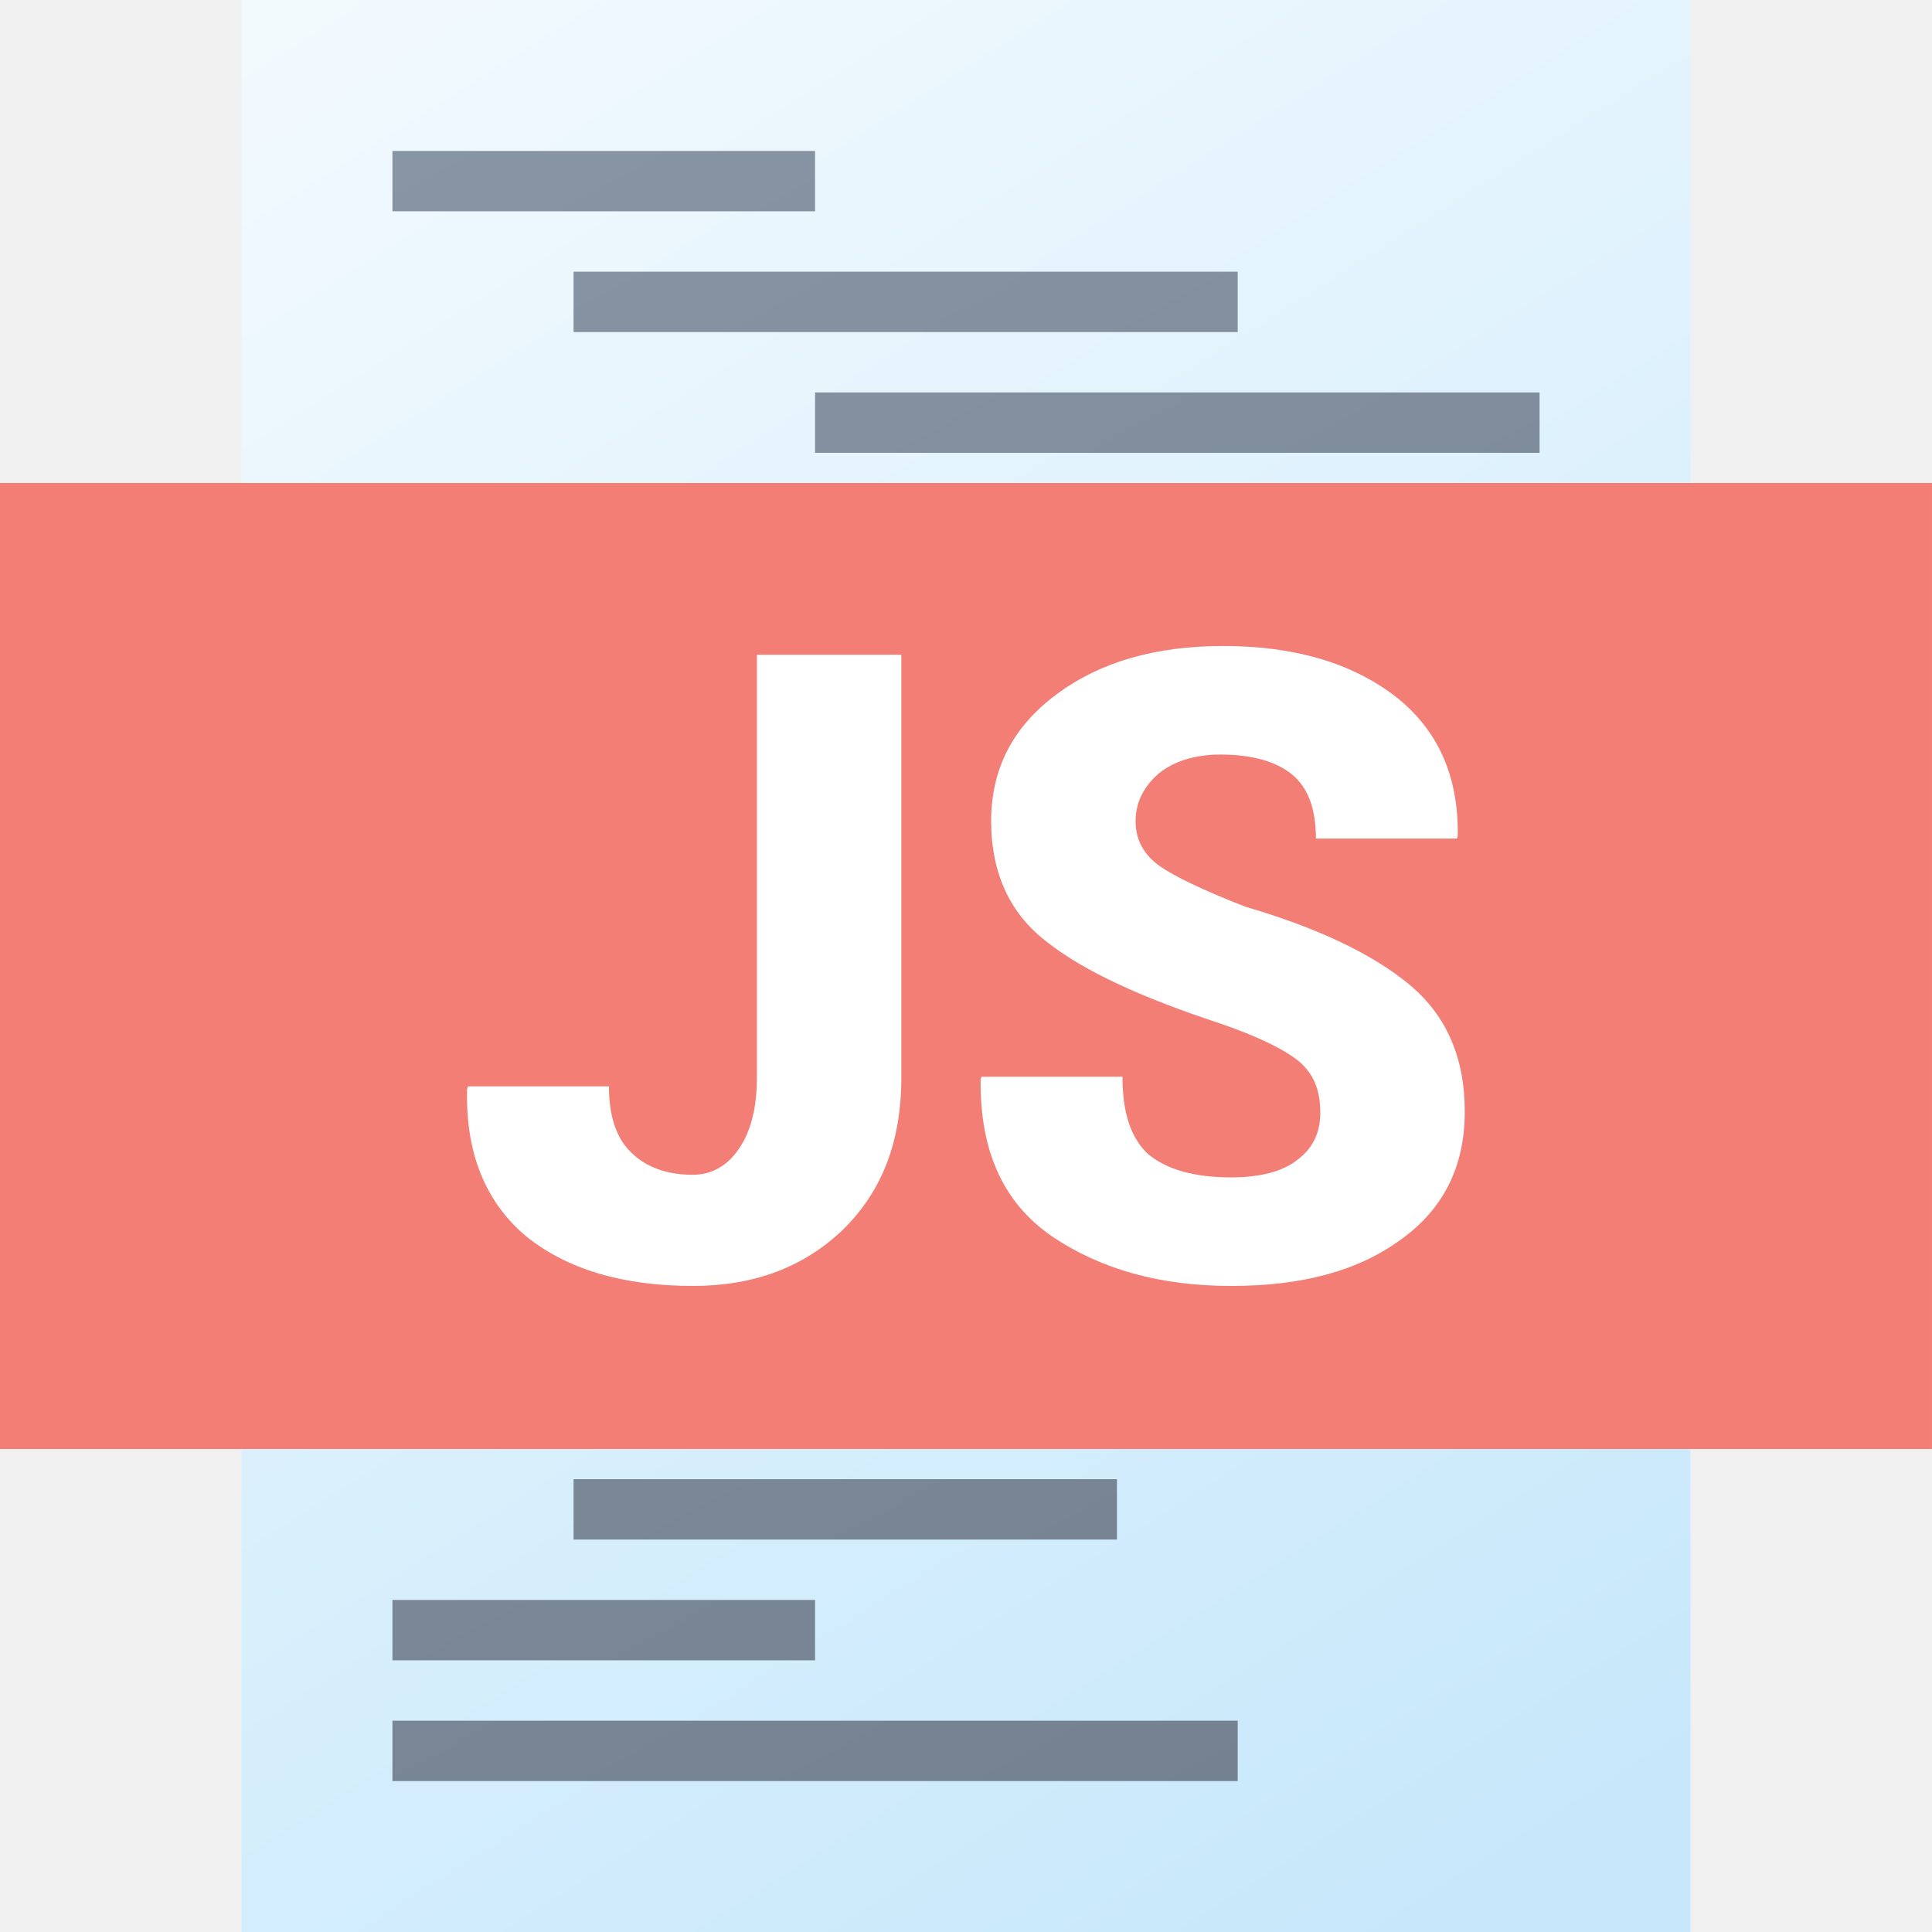
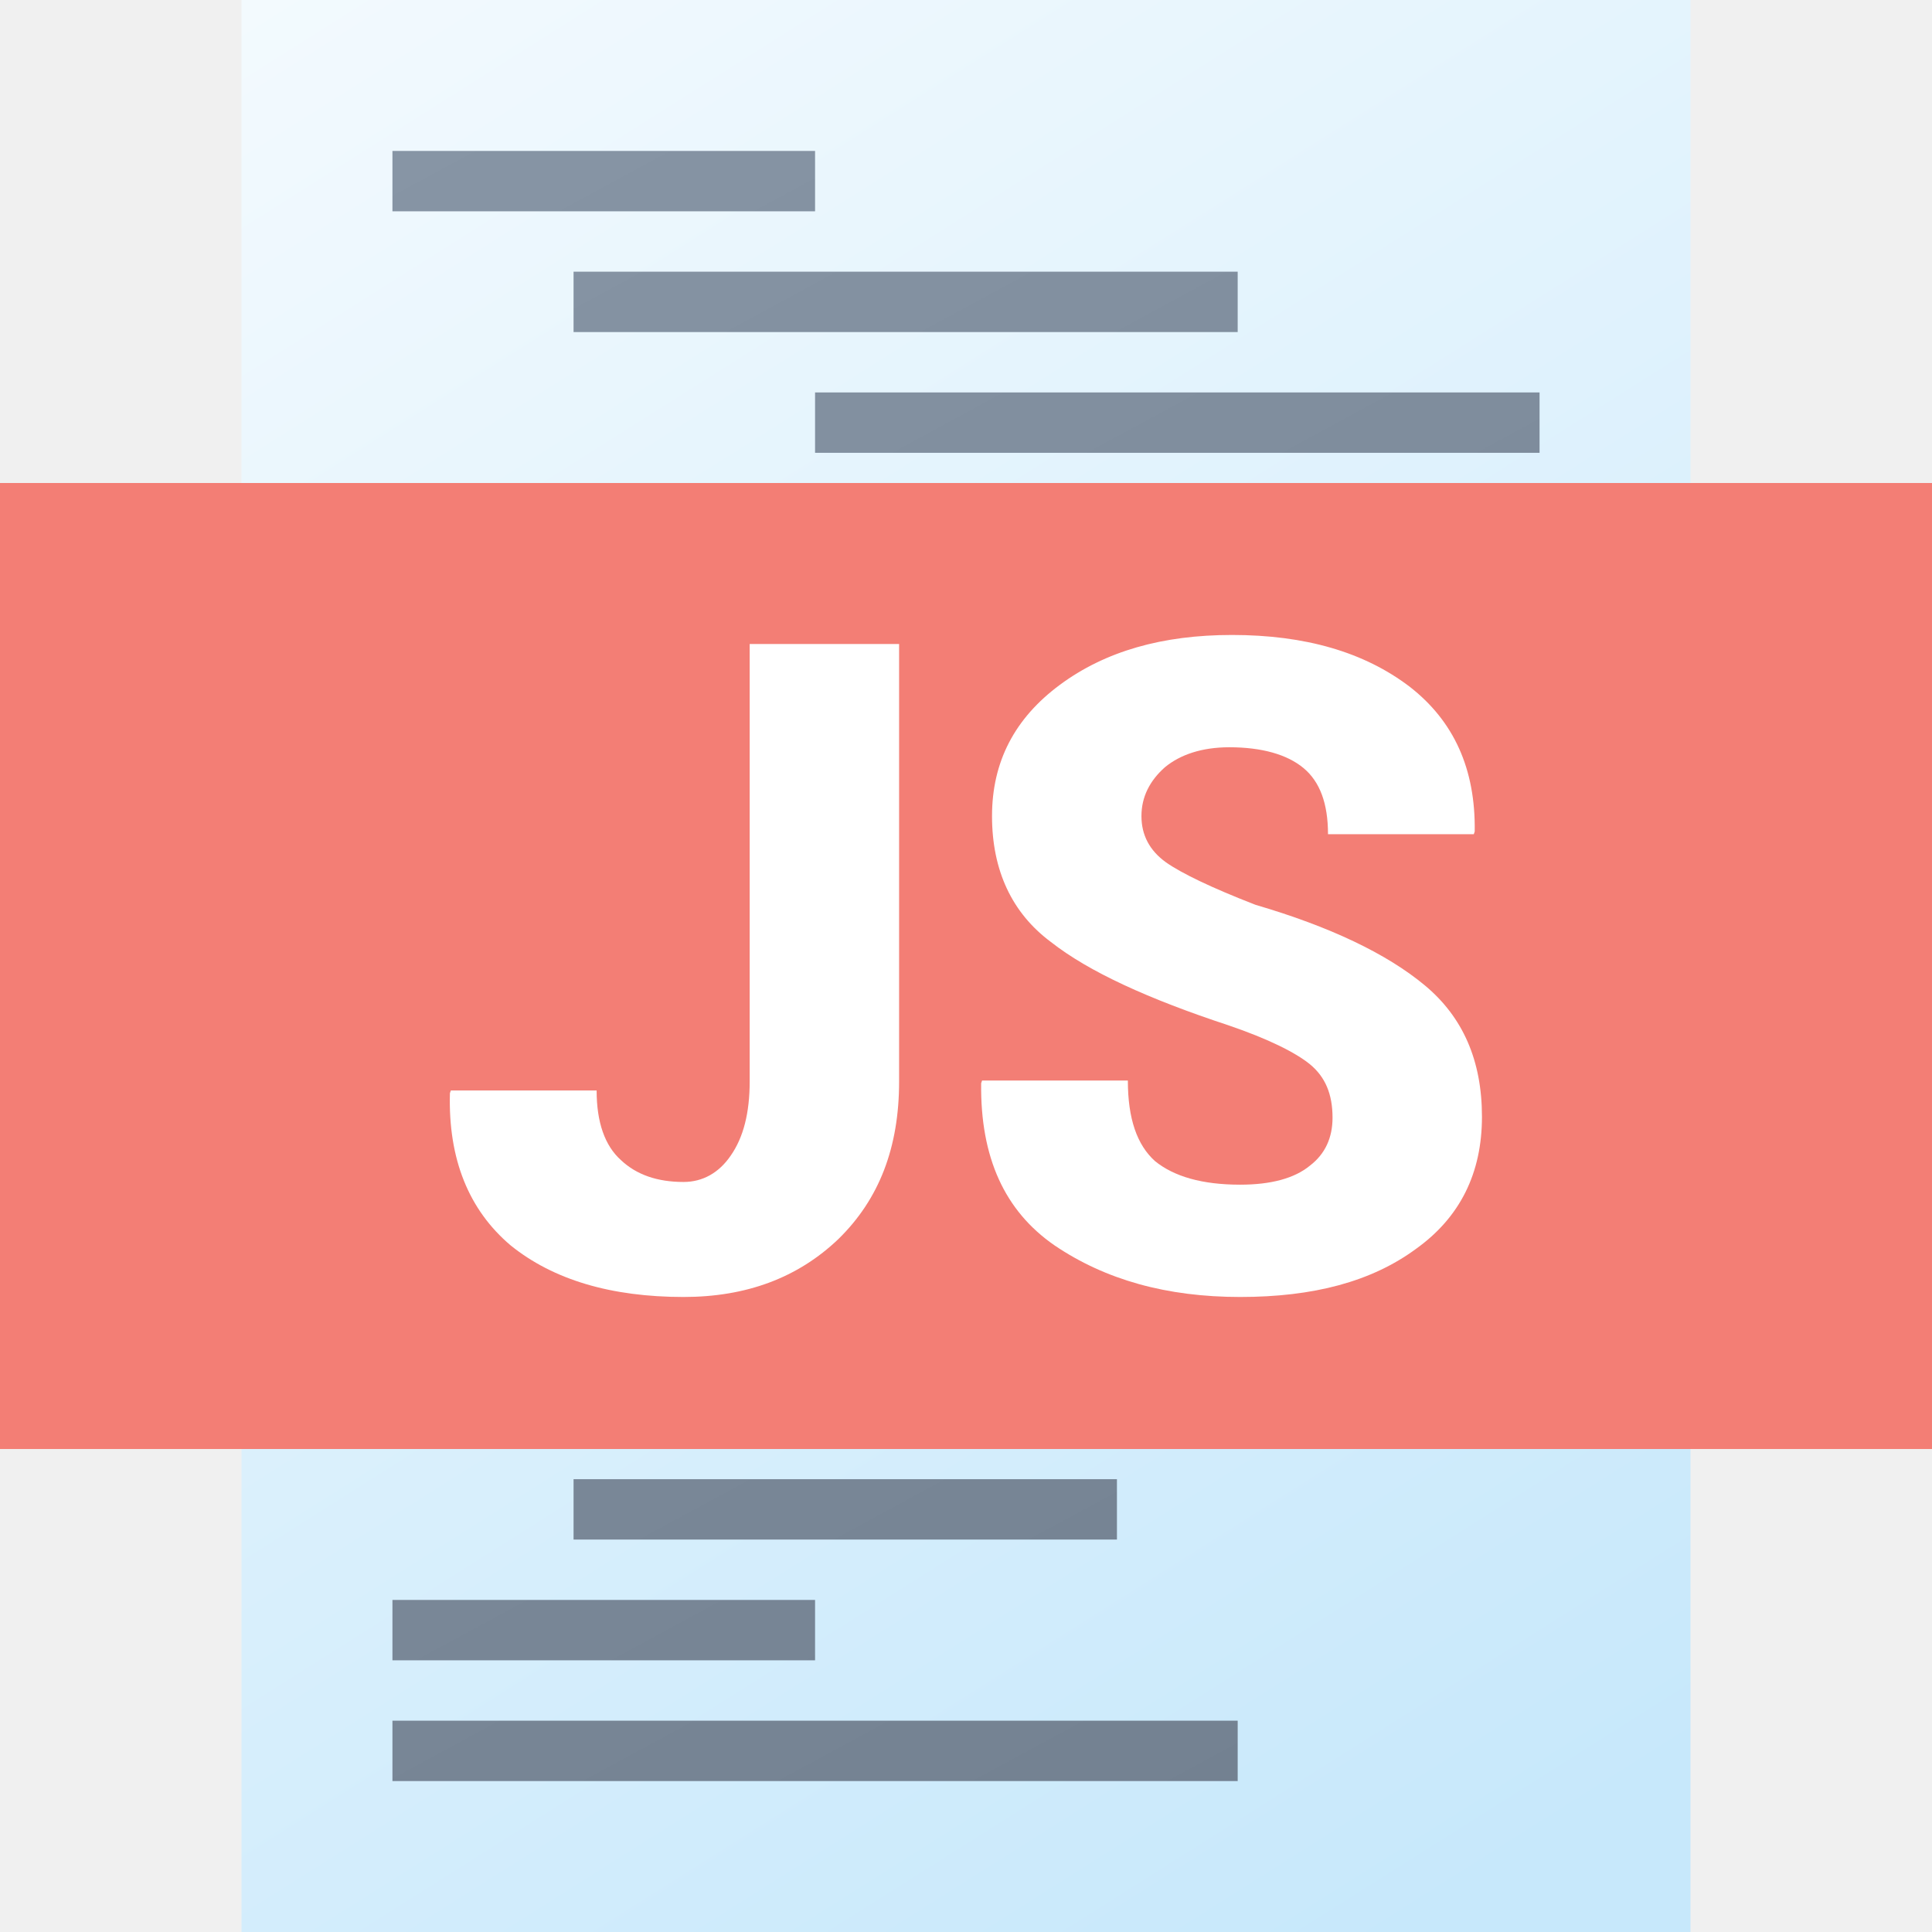
<svg xmlns="http://www.w3.org/2000/svg" width="100%" height="100%" viewBox="0 0 512 512" version="1.1" xml:space="preserve" style="fill-rule:evenodd;clip-rule:evenodd;stroke-linejoin:round;stroke-miterlimit:2;">
  <g>
    <g>
      <rect id="curve1" x="64" y="0" width="384" height="512" style="fill:url(#_Linear1);" />
      <g id="curve0" transform="matrix(1,0,0,1,-8,-8)">
        <path d="M112,48L224,48L224,64L112,64L112,48ZM112,336L224,336L224,352L112,352L112,336ZM112,464L336,464L336,480L112,480L112,464ZM112,432L224,432L224,448L112,448L112,432ZM160,400L304,400L304,416L160,416L160,400ZM160,368L400,368L400,384L160,384L160,368ZM112,304L272,304L272,320L112,320L112,304ZM160,208L272,208L272,224L160,224L160,208ZM112,272L224,272L224,288L112,288L112,272ZM160,240L352,240L352,256L160,256L160,240ZM160,176L304,176L304,192L160,192L160,176ZM224,144L336,144L336,160L224,160L224,144ZM224,112L416,112L416,128L224,128L224,112ZM160,80L336,80L336,96L160,96L160,80Z" style="fill:url(#_Linear2);" />
      </g>
    </g>
    <g id="JavaScript---Back" transform="matrix(1.33333,0,0,1.45455,-85.3333,-360.727)">
      <rect x="64" y="336" width="384" height="176" style="fill:rgb(243,126,117);" />
    </g>
-     <g id="JavaScript---Text" transform="matrix(0.976647,0,0,0.964333,-18.3185,-70.1096)">
-       <g transform="matrix(237.547,0,0,240.581,143.845,423.69)">
+     <g id="JavaScript---Text" transform="matrix(0.976647,0,0,0.964333,-18.2127,-67.2658)">
+       <g transform="matrix(245.739,0,0,248.877,139.012,423.69)">
        <path d="M0.338,-0.711L0.503,-0.711L0.503,-0.228C0.503,-0.155 0.481,-0.098 0.436,-0.054C0.391,-0.011 0.334,0.01 0.265,0.01C0.185,0.01 0.121,-0.009 0.074,-0.047C0.028,-0.086 0.005,-0.142 0.007,-0.215L0.008,-0.218L0.169,-0.218C0.169,-0.183 0.178,-0.157 0.196,-0.141C0.213,-0.125 0.236,-0.117 0.265,-0.117C0.286,-0.117 0.304,-0.127 0.317,-0.146C0.331,-0.166 0.338,-0.193 0.338,-0.228L0.338,-0.711Z" style="fill:white;fill-rule:nonzero;" />
      </g>
-       <g transform="matrix(237.547,0,0,240.581,276.538,423.69)">
+       <g transform="matrix(245.739,0,0,248.877,276.28,423.69)">
        <path d="M0.423,-0.188C0.423,-0.214 0.415,-0.233 0.398,-0.247C0.382,-0.26 0.352,-0.275 0.308,-0.29C0.22,-0.319 0.154,-0.349 0.112,-0.382C0.069,-0.414 0.047,-0.461 0.047,-0.521C0.047,-0.581 0.072,-0.629 0.122,-0.666C0.172,-0.703 0.235,-0.721 0.312,-0.721C0.393,-0.721 0.458,-0.702 0.508,-0.664C0.557,-0.626 0.581,-0.573 0.58,-0.504L0.579,-0.501L0.418,-0.501C0.418,-0.535 0.409,-0.559 0.391,-0.574C0.373,-0.589 0.345,-0.597 0.309,-0.597C0.279,-0.597 0.255,-0.589 0.238,-0.575C0.221,-0.56 0.212,-0.542 0.212,-0.521C0.212,-0.5 0.221,-0.483 0.239,-0.47C0.256,-0.458 0.289,-0.442 0.338,-0.423C0.42,-0.399 0.483,-0.369 0.525,-0.334C0.567,-0.299 0.588,-0.251 0.588,-0.189C0.588,-0.127 0.564,-0.078 0.515,-0.043C0.466,-0.007 0.402,0.01 0.321,0.01C0.24,0.01 0.172,-0.009 0.116,-0.047C0.061,-0.085 0.034,-0.144 0.035,-0.226L0.036,-0.229L0.197,-0.229C0.197,-0.187 0.207,-0.158 0.227,-0.14C0.248,-0.123 0.279,-0.114 0.321,-0.114C0.355,-0.114 0.381,-0.121 0.398,-0.135C0.415,-0.148 0.423,-0.166 0.423,-0.188Z" style="fill:white;fill-rule:nonzero;" />
      </g>
    </g>
  </g>
  <defs>
    <linearGradient id="_Linear1" x1="0" y1="0" x2="1" y2="0" gradientUnits="userSpaceOnUse" gradientTransform="matrix(310.858,512.001,-512.001,310.858,64,0)">
      <stop offset="0" style="stop-color:rgb(243,250,254);stop-opacity:1" />
      <stop offset="1" style="stop-color:rgb(199,232,251);stop-opacity:1" />
    </linearGradient>
    <linearGradient id="_Linear2" x1="0" y1="0" x2="1" y2="0" gradientUnits="userSpaceOnUse" gradientTransform="matrix(225.819,432.001,-432.001,225.819,112,48)">
      <stop offset="0" style="stop-color:rgb(135,149,165);stop-opacity:1" />
      <stop offset="1" style="stop-color:rgb(115,129,145);stop-opacity:1" />
    </linearGradient>
  </defs>
</svg>
